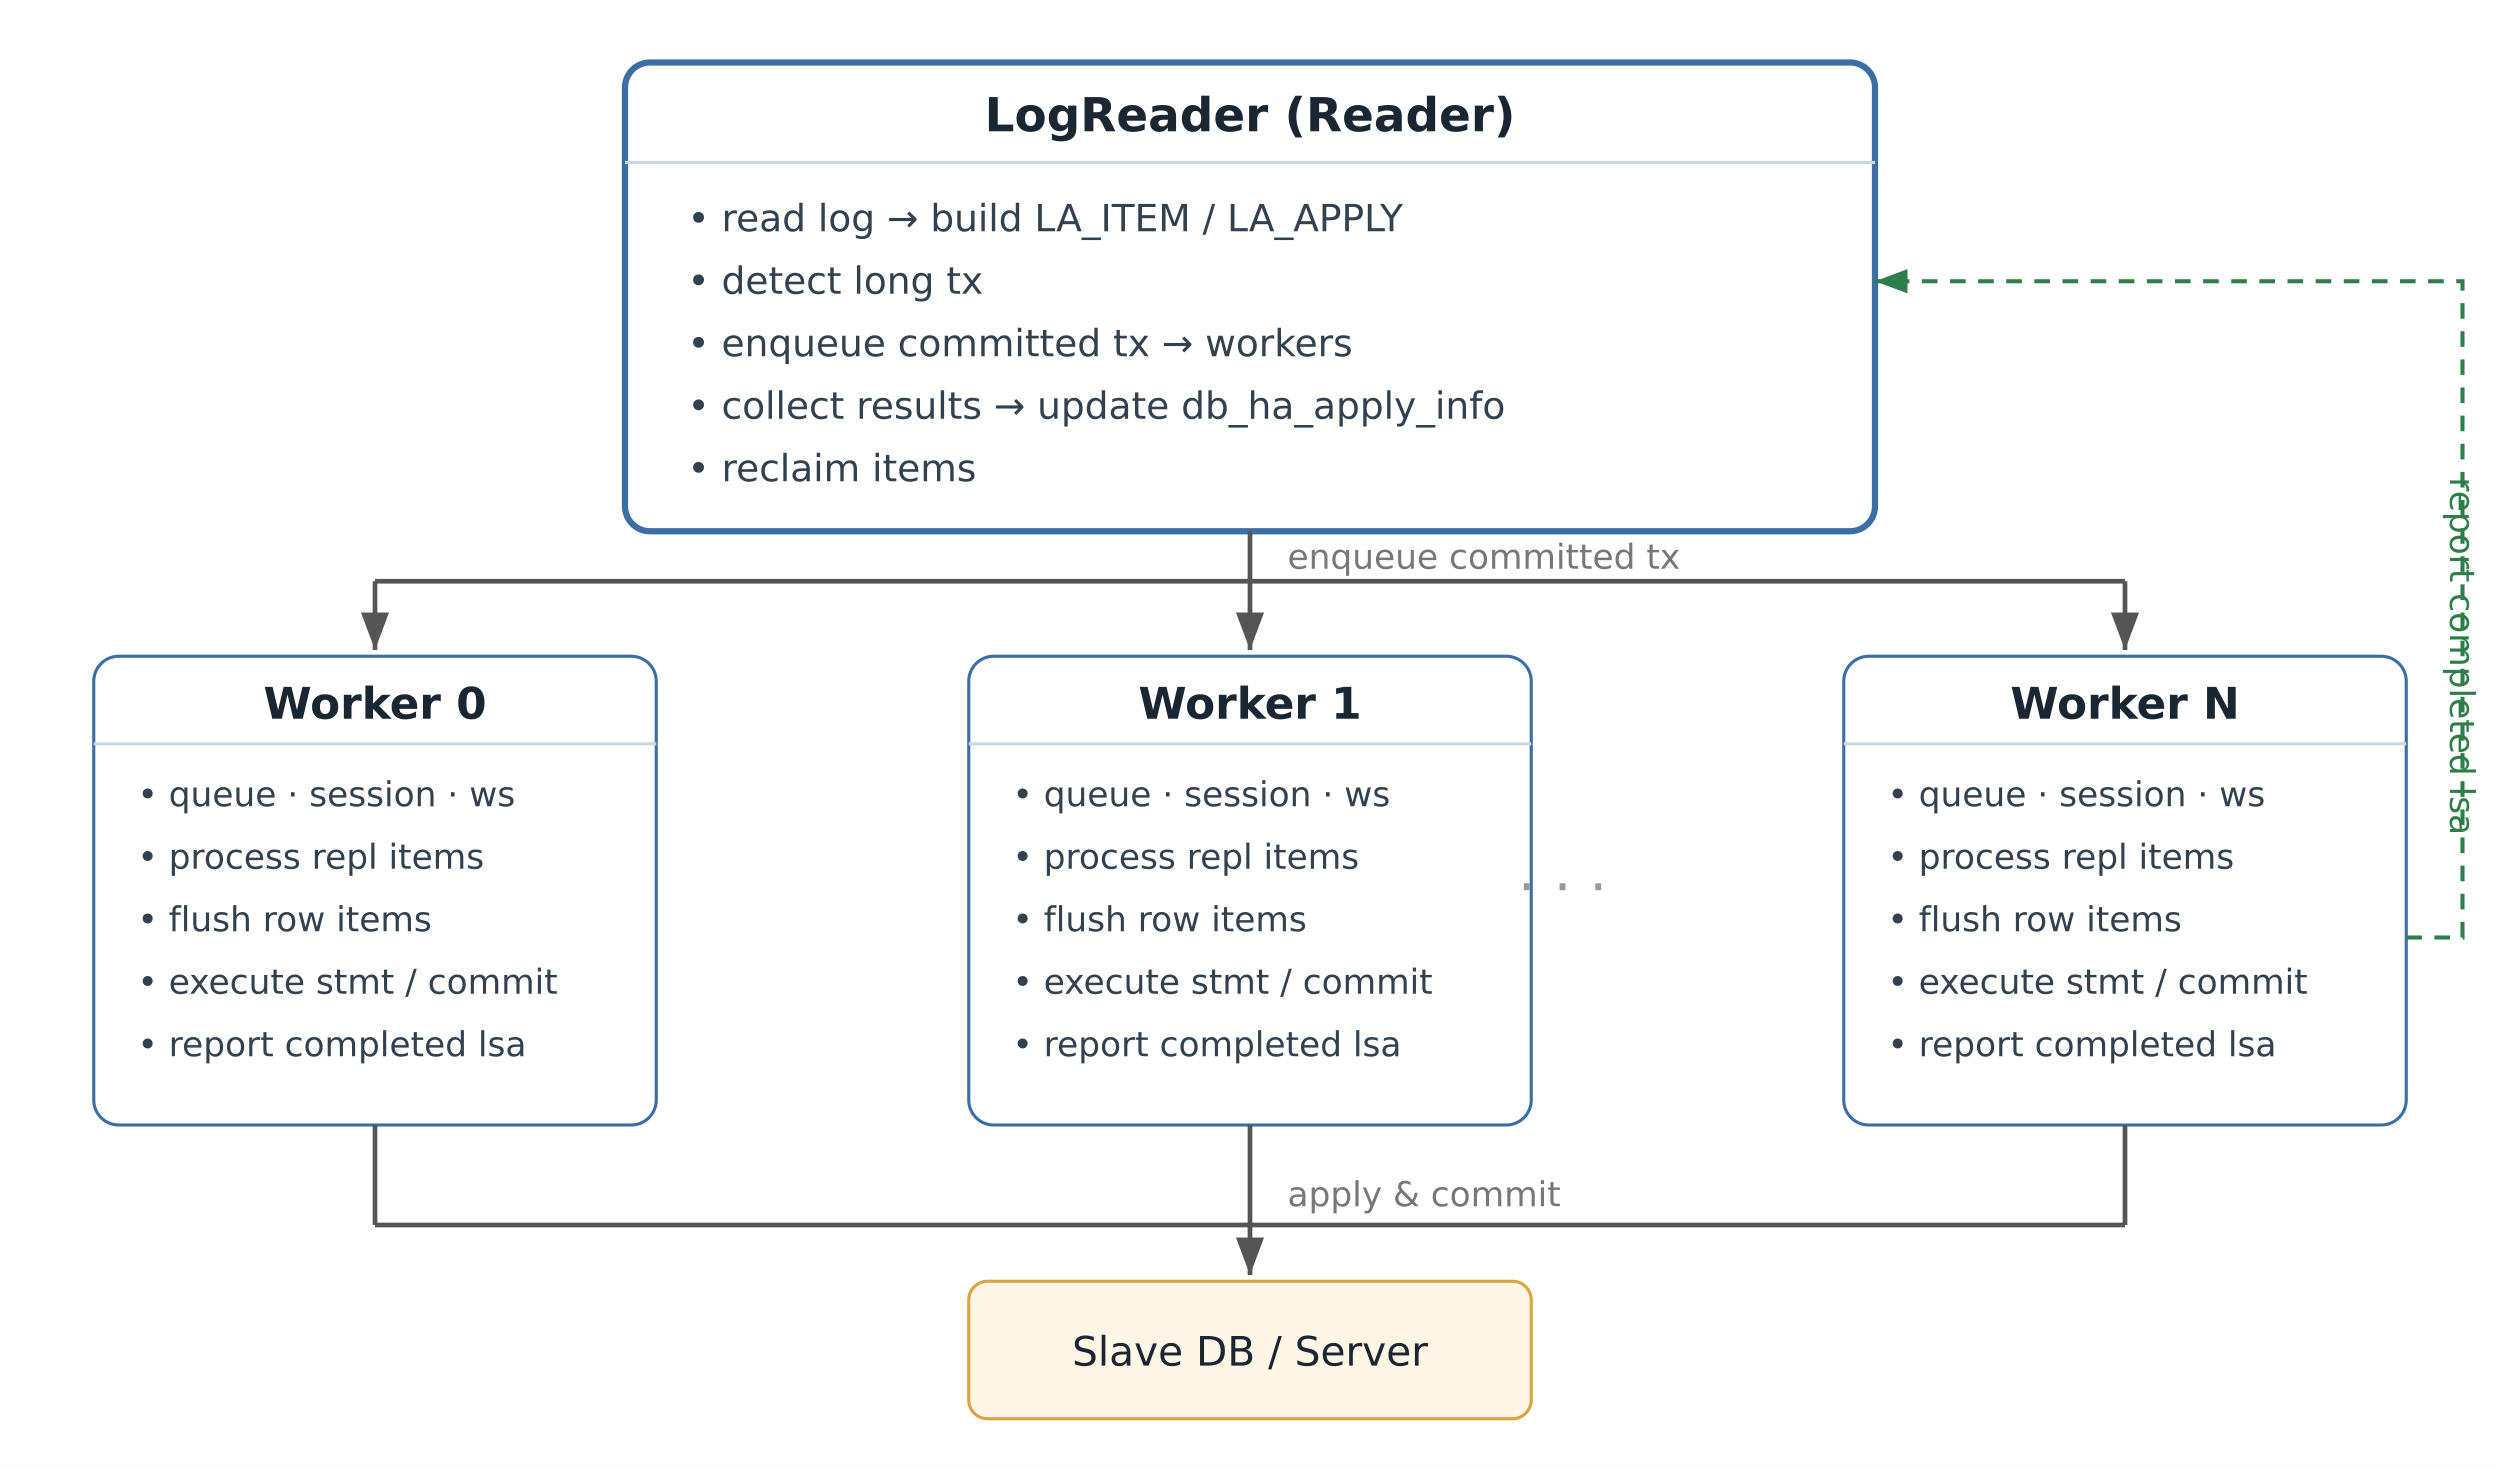
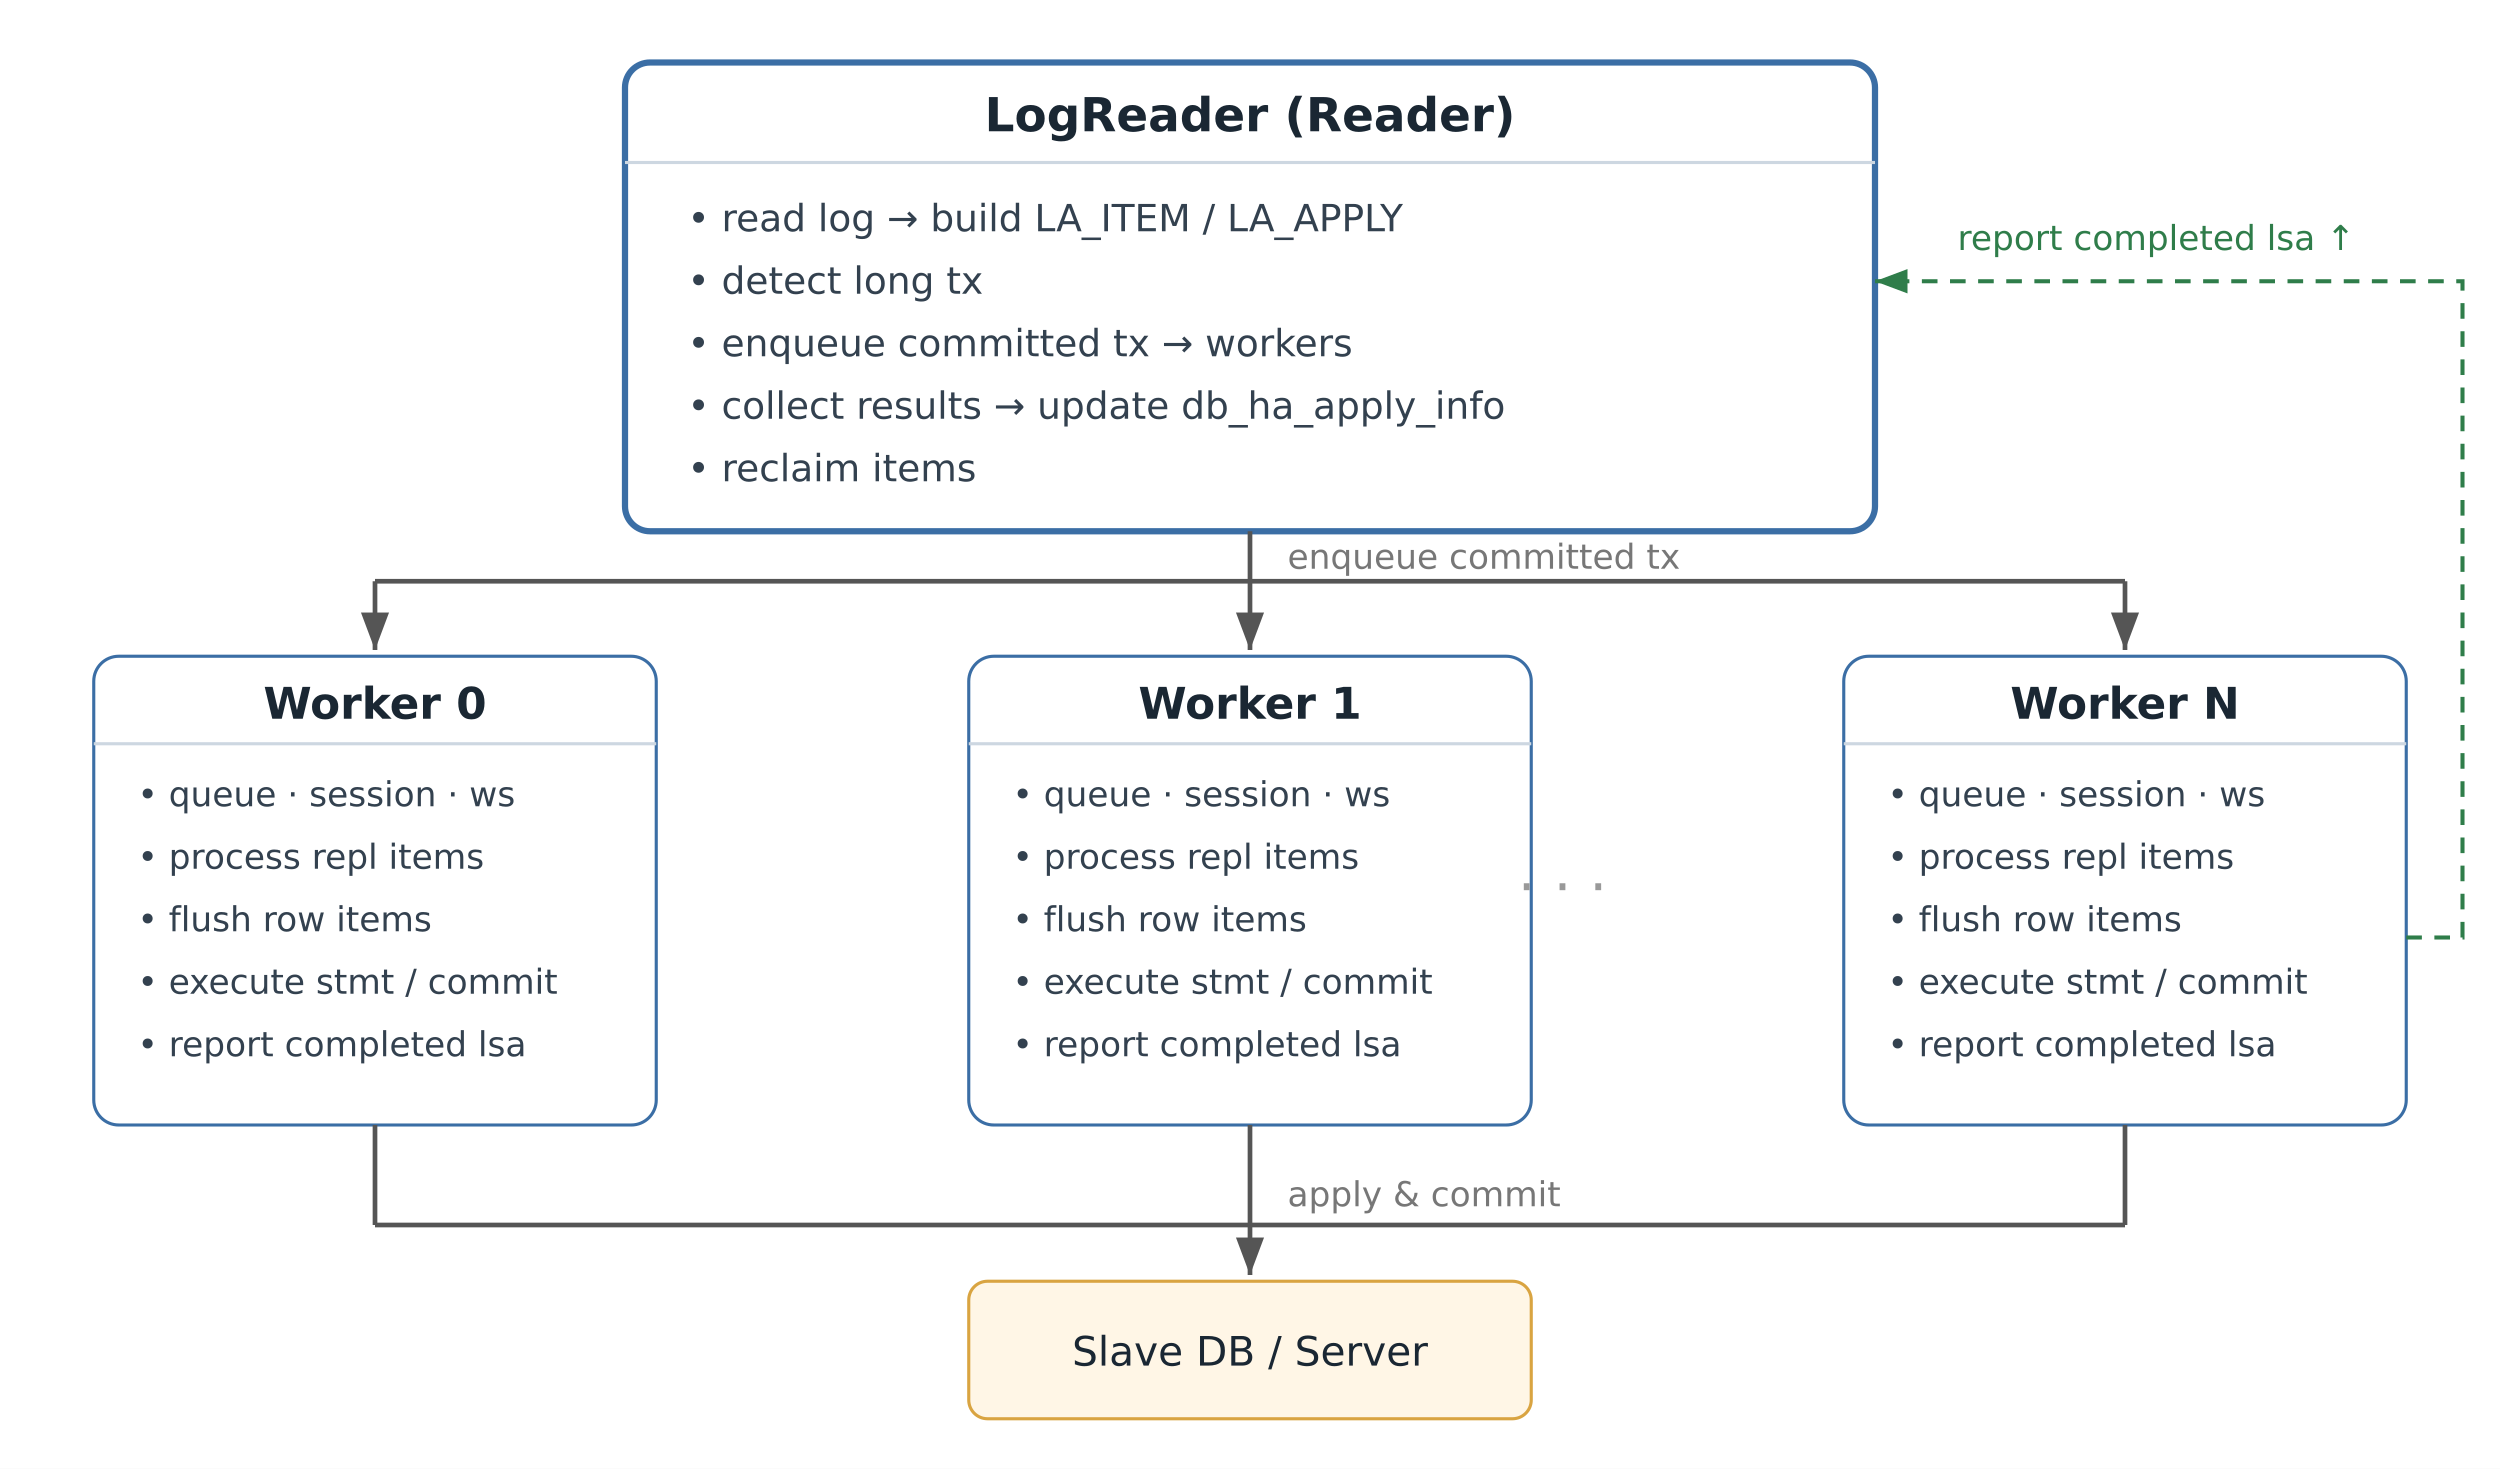
<svg xmlns="http://www.w3.org/2000/svg" width="800" height="470" viewBox="0 0 800 470" font-family="DejaVu Sans, Helvetica, Arial, sans-serif">
  <defs>
    <marker id="p" markerWidth="10" markerHeight="10" refX="8" refY="3" orient="auto" markerUnits="strokeWidth">
      <path d="M0,0 L8,3 L0,6 Z" fill="#555" />
    </marker>
    <marker id="pg" markerWidth="10" markerHeight="10" refX="8" refY="3" orient="auto" markerUnits="strokeWidth">
      <path d="M0,0 L8,3 L0,6 Z" fill="#2f7d4a" />
    </marker>
  </defs>
  <rect x="0" y="0" width="800" height="470" fill="#ffffff" />
  <rect x="200" y="20" width="400" height="150" rx="8" fill="#ffffff" stroke="#3b6ea5" stroke-width="2" />
  <text x="400" y="42" text-anchor="middle" font-size="15" font-weight="bold" fill="#1a2733">LogReader (Reader)</text>
  <line x1="200" y1="52" x2="600" y2="52" stroke="#cdd7e1" />
  <text x="220" y="74" font-size="12" fill="#33414f">• read log → build LA_ITEM / LA_APPLY</text>
  <text x="220" y="94" font-size="12" fill="#33414f">• detect long tx</text>
  <text x="220" y="114" font-size="12" fill="#33414f">• enqueue committed tx → workers</text>
  <text x="220" y="134" font-size="12" fill="#33414f">• collect results → update db_ha_apply_info</text>
  <text x="220" y="154" font-size="12" fill="#33414f">• reclaim items</text>
  <line x1="400" y1="170" x2="400" y2="186" stroke="#555" stroke-width="1.5" />
  <line x1="120" y1="186" x2="680" y2="186" stroke="#555" stroke-width="1.5" />
  <line x1="120" y1="186" x2="120" y2="208" stroke="#555" stroke-width="1.5" marker-end="url(#p)" />
  <line x1="400" y1="186" x2="400" y2="208" stroke="#555" stroke-width="1.5" marker-end="url(#p)" />
  <line x1="680" y1="186" x2="680" y2="208" stroke="#555" stroke-width="1.5" marker-end="url(#p)" />
  <text x="412" y="182" font-size="11" fill="#777">enqueue committed tx</text>
  <g>
    <rect x="30" y="210" width="180" height="150" rx="8" fill="#ffffff" stroke="#3b6ea5" />
    <text x="120" y="230" text-anchor="middle" font-size="14" font-weight="bold" fill="#1a2733">Worker 0</text>
    <line x1="30" y1="238" x2="210" y2="238" stroke="#cdd7e1" />
    <text x="44" y="258" font-size="11" fill="#33414f">• queue · session · ws</text>
    <text x="44" y="278" font-size="11" fill="#33414f">• process repl items</text>
    <text x="44" y="298" font-size="11" fill="#33414f">• flush row items</text>
    <text x="44" y="318" font-size="11" fill="#33414f">• execute stmt / commit</text>
    <text x="44" y="338" font-size="11" fill="#33414f">• report completed lsa</text>
  </g>
  <g>
    <rect x="310" y="210" width="180" height="150" rx="8" fill="#ffffff" stroke="#3b6ea5" />
    <text x="400" y="230" text-anchor="middle" font-size="14" font-weight="bold" fill="#1a2733">Worker 1</text>
    <line x1="310" y1="238" x2="490" y2="238" stroke="#cdd7e1" />
    <text x="324" y="258" font-size="11" fill="#33414f">• queue · session · ws</text>
    <text x="324" y="278" font-size="11" fill="#33414f">• process repl items</text>
    <text x="324" y="298" font-size="11" fill="#33414f">• flush row items</text>
    <text x="324" y="318" font-size="11" fill="#33414f">• execute stmt / commit</text>
    <text x="324" y="338" font-size="11" fill="#33414f">• report completed lsa</text>
  </g>
  <text x="500" y="290" text-anchor="middle" font-size="18" fill="#999">· · ·</text>
  <g>
    <rect x="590" y="210" width="180" height="150" rx="8" fill="#ffffff" stroke="#3b6ea5" />
    <text x="680" y="230" text-anchor="middle" font-size="14" font-weight="bold" fill="#1a2733">Worker N</text>
    <line x1="590" y1="238" x2="770" y2="238" stroke="#cdd7e1" />
    <text x="604" y="258" font-size="11" fill="#33414f">• queue · session · ws</text>
    <text x="604" y="278" font-size="11" fill="#33414f">• process repl items</text>
    <text x="604" y="298" font-size="11" fill="#33414f">• flush row items</text>
    <text x="604" y="318" font-size="11" fill="#33414f">• execute stmt / commit</text>
    <text x="604" y="338" font-size="11" fill="#33414f">• report completed lsa</text>
  </g>
  <line x1="120" y1="360" x2="120" y2="392" stroke="#555" stroke-width="1.5" />
  <line x1="400" y1="360" x2="400" y2="392" stroke="#555" stroke-width="1.5" />
  <line x1="680" y1="360" x2="680" y2="392" stroke="#555" stroke-width="1.5" />
  <line x1="120" y1="392" x2="680" y2="392" stroke="#555" stroke-width="1.5" />
  <line x1="400" y1="392" x2="400" y2="408" stroke="#555" stroke-width="1.5" marker-end="url(#p)" />
  <rect x="310" y="410" width="180" height="44" rx="6" fill="#fff6e6" stroke="#d9a441" />
  <text x="400" y="437" text-anchor="middle" font-size="13" fill="#1a2733">Slave DB / Server</text>
  <text x="412" y="386" font-size="11" fill="#777">apply &amp; commit</text>
  <polyline points="770,300 788,300 788,90 600,90" fill="none" stroke="#2f7d4a" stroke-width="1.3" stroke-dasharray="5,4" marker-end="url(#pg)" />
-   <text x="784" y="210" transform="rotate(90 784 210)" text-anchor="middle" font-size="11" fill="#2f7d4a">report completed lsa</text>
+   <text x="690" y="80" text-anchor="middle" font-size="11" fill="#2f7d4a">report completed lsa ↑</text>
</svg>
